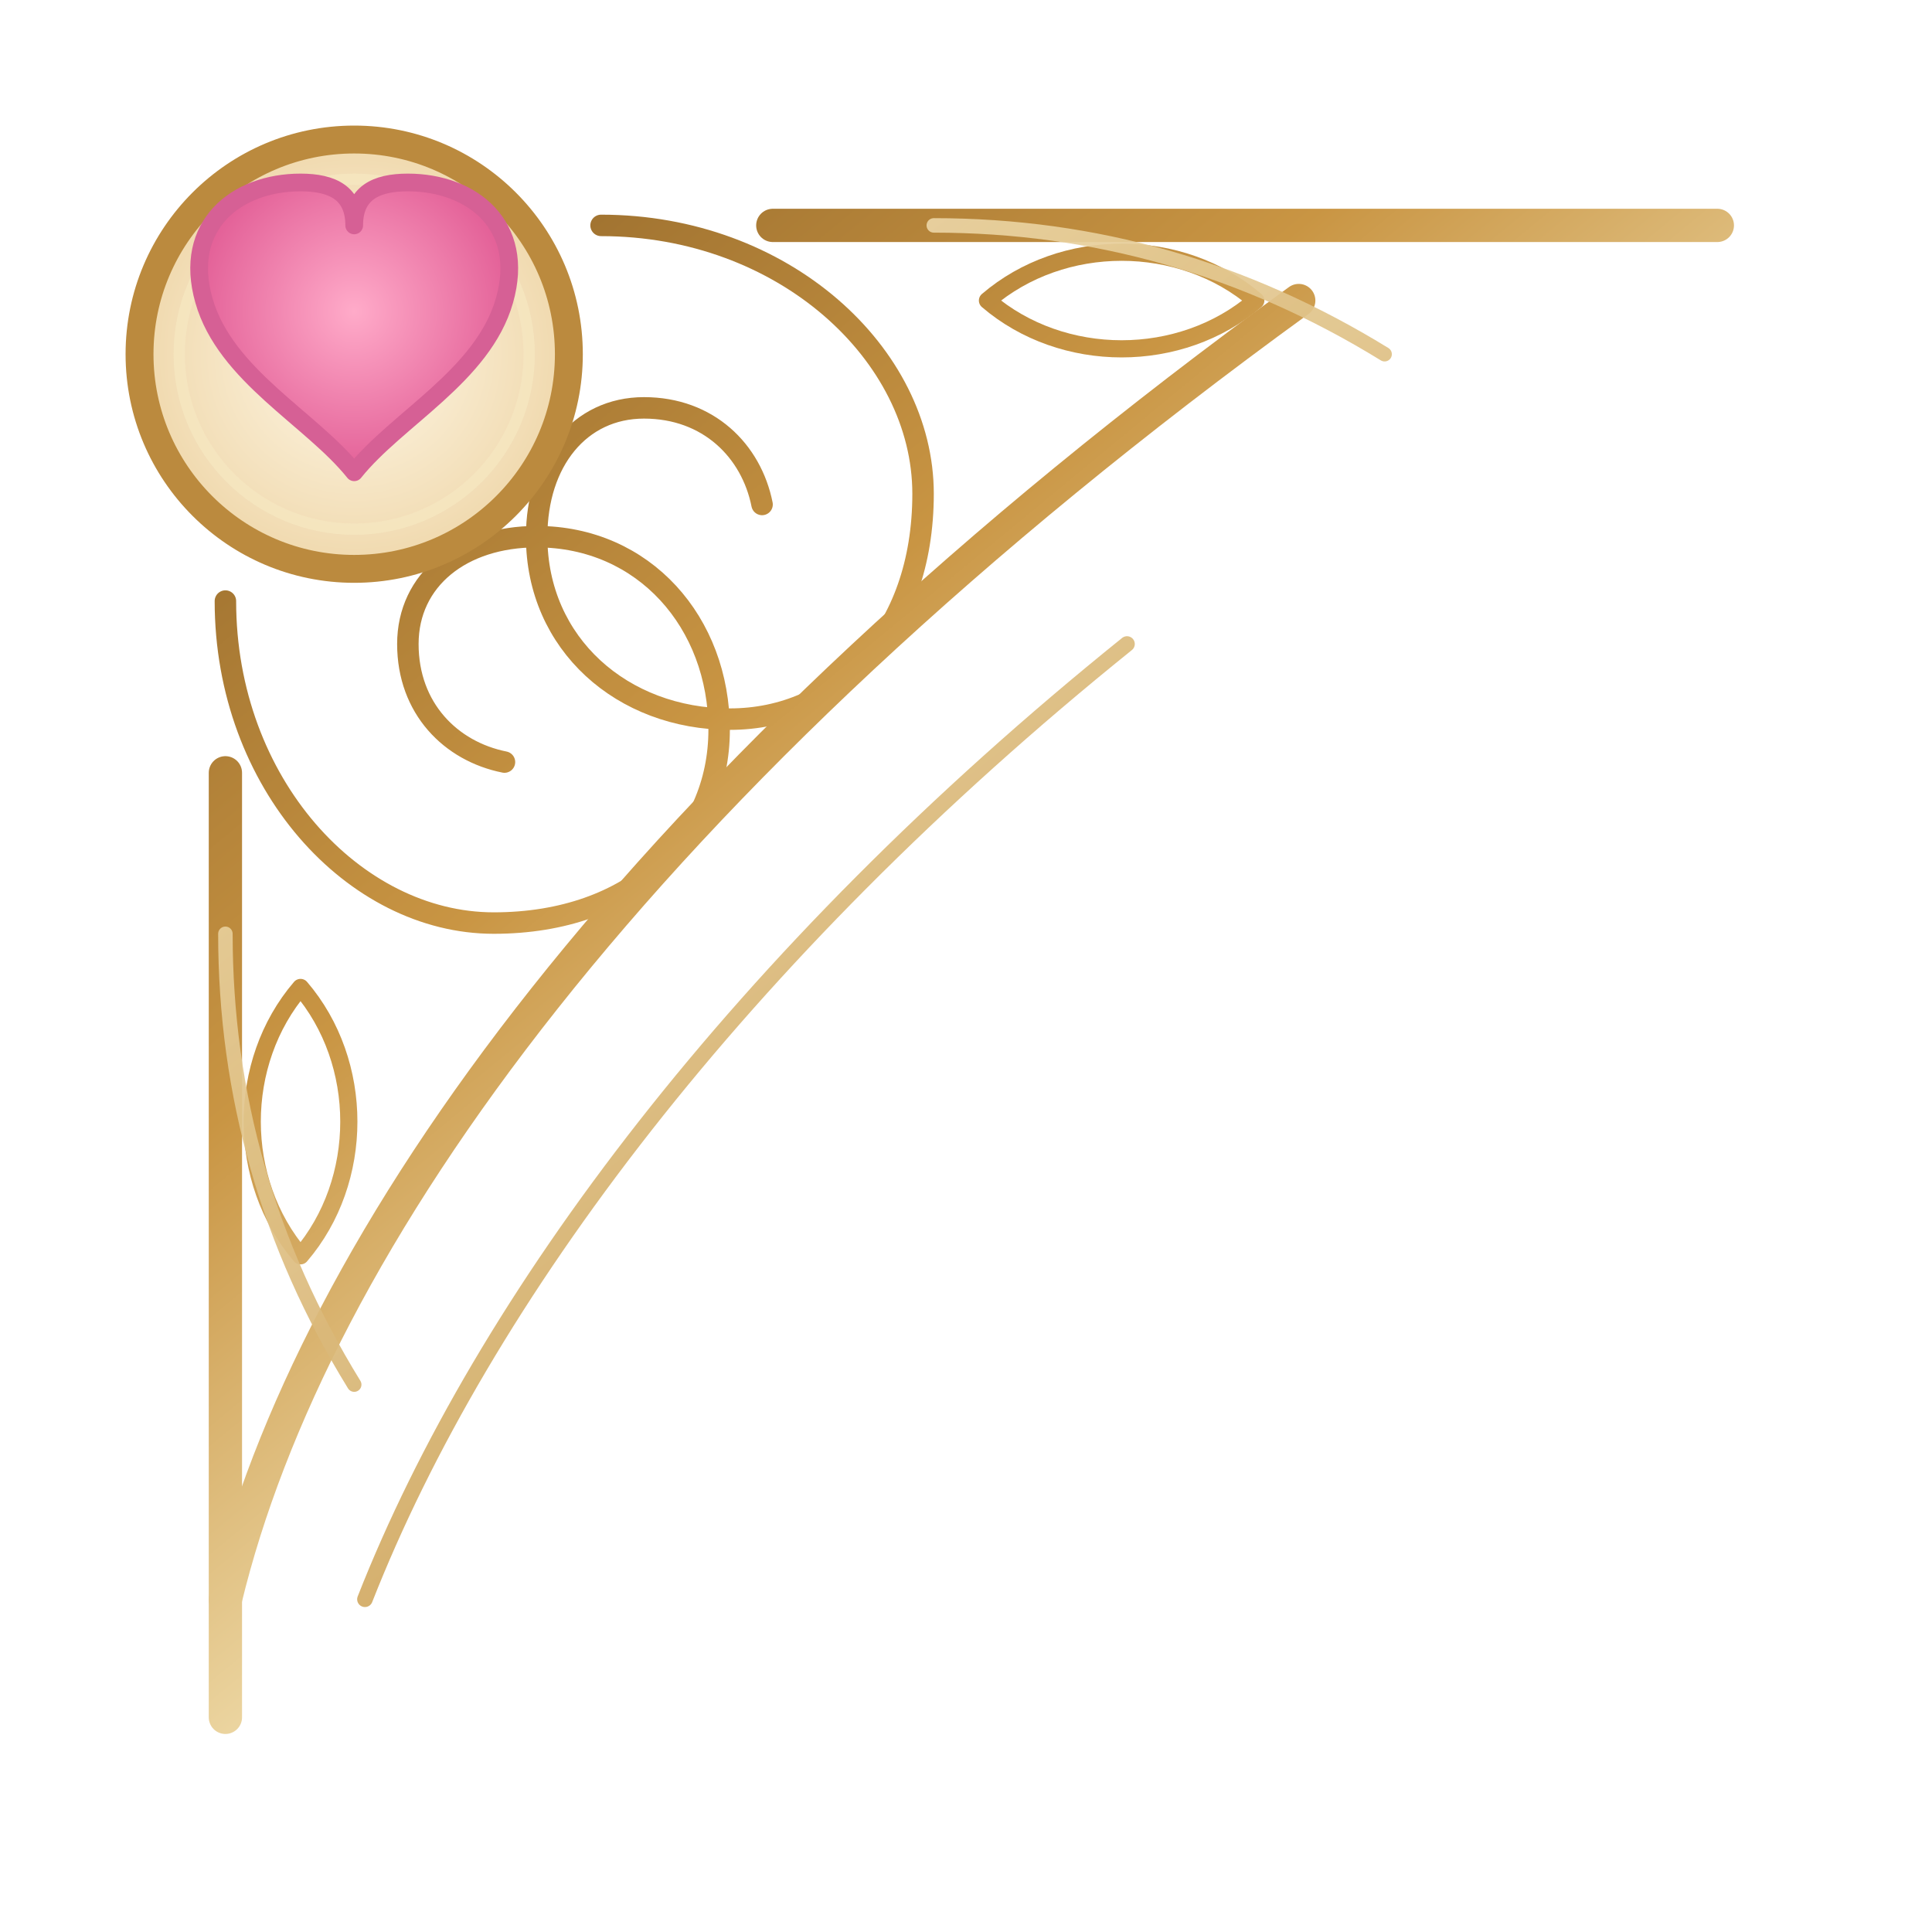
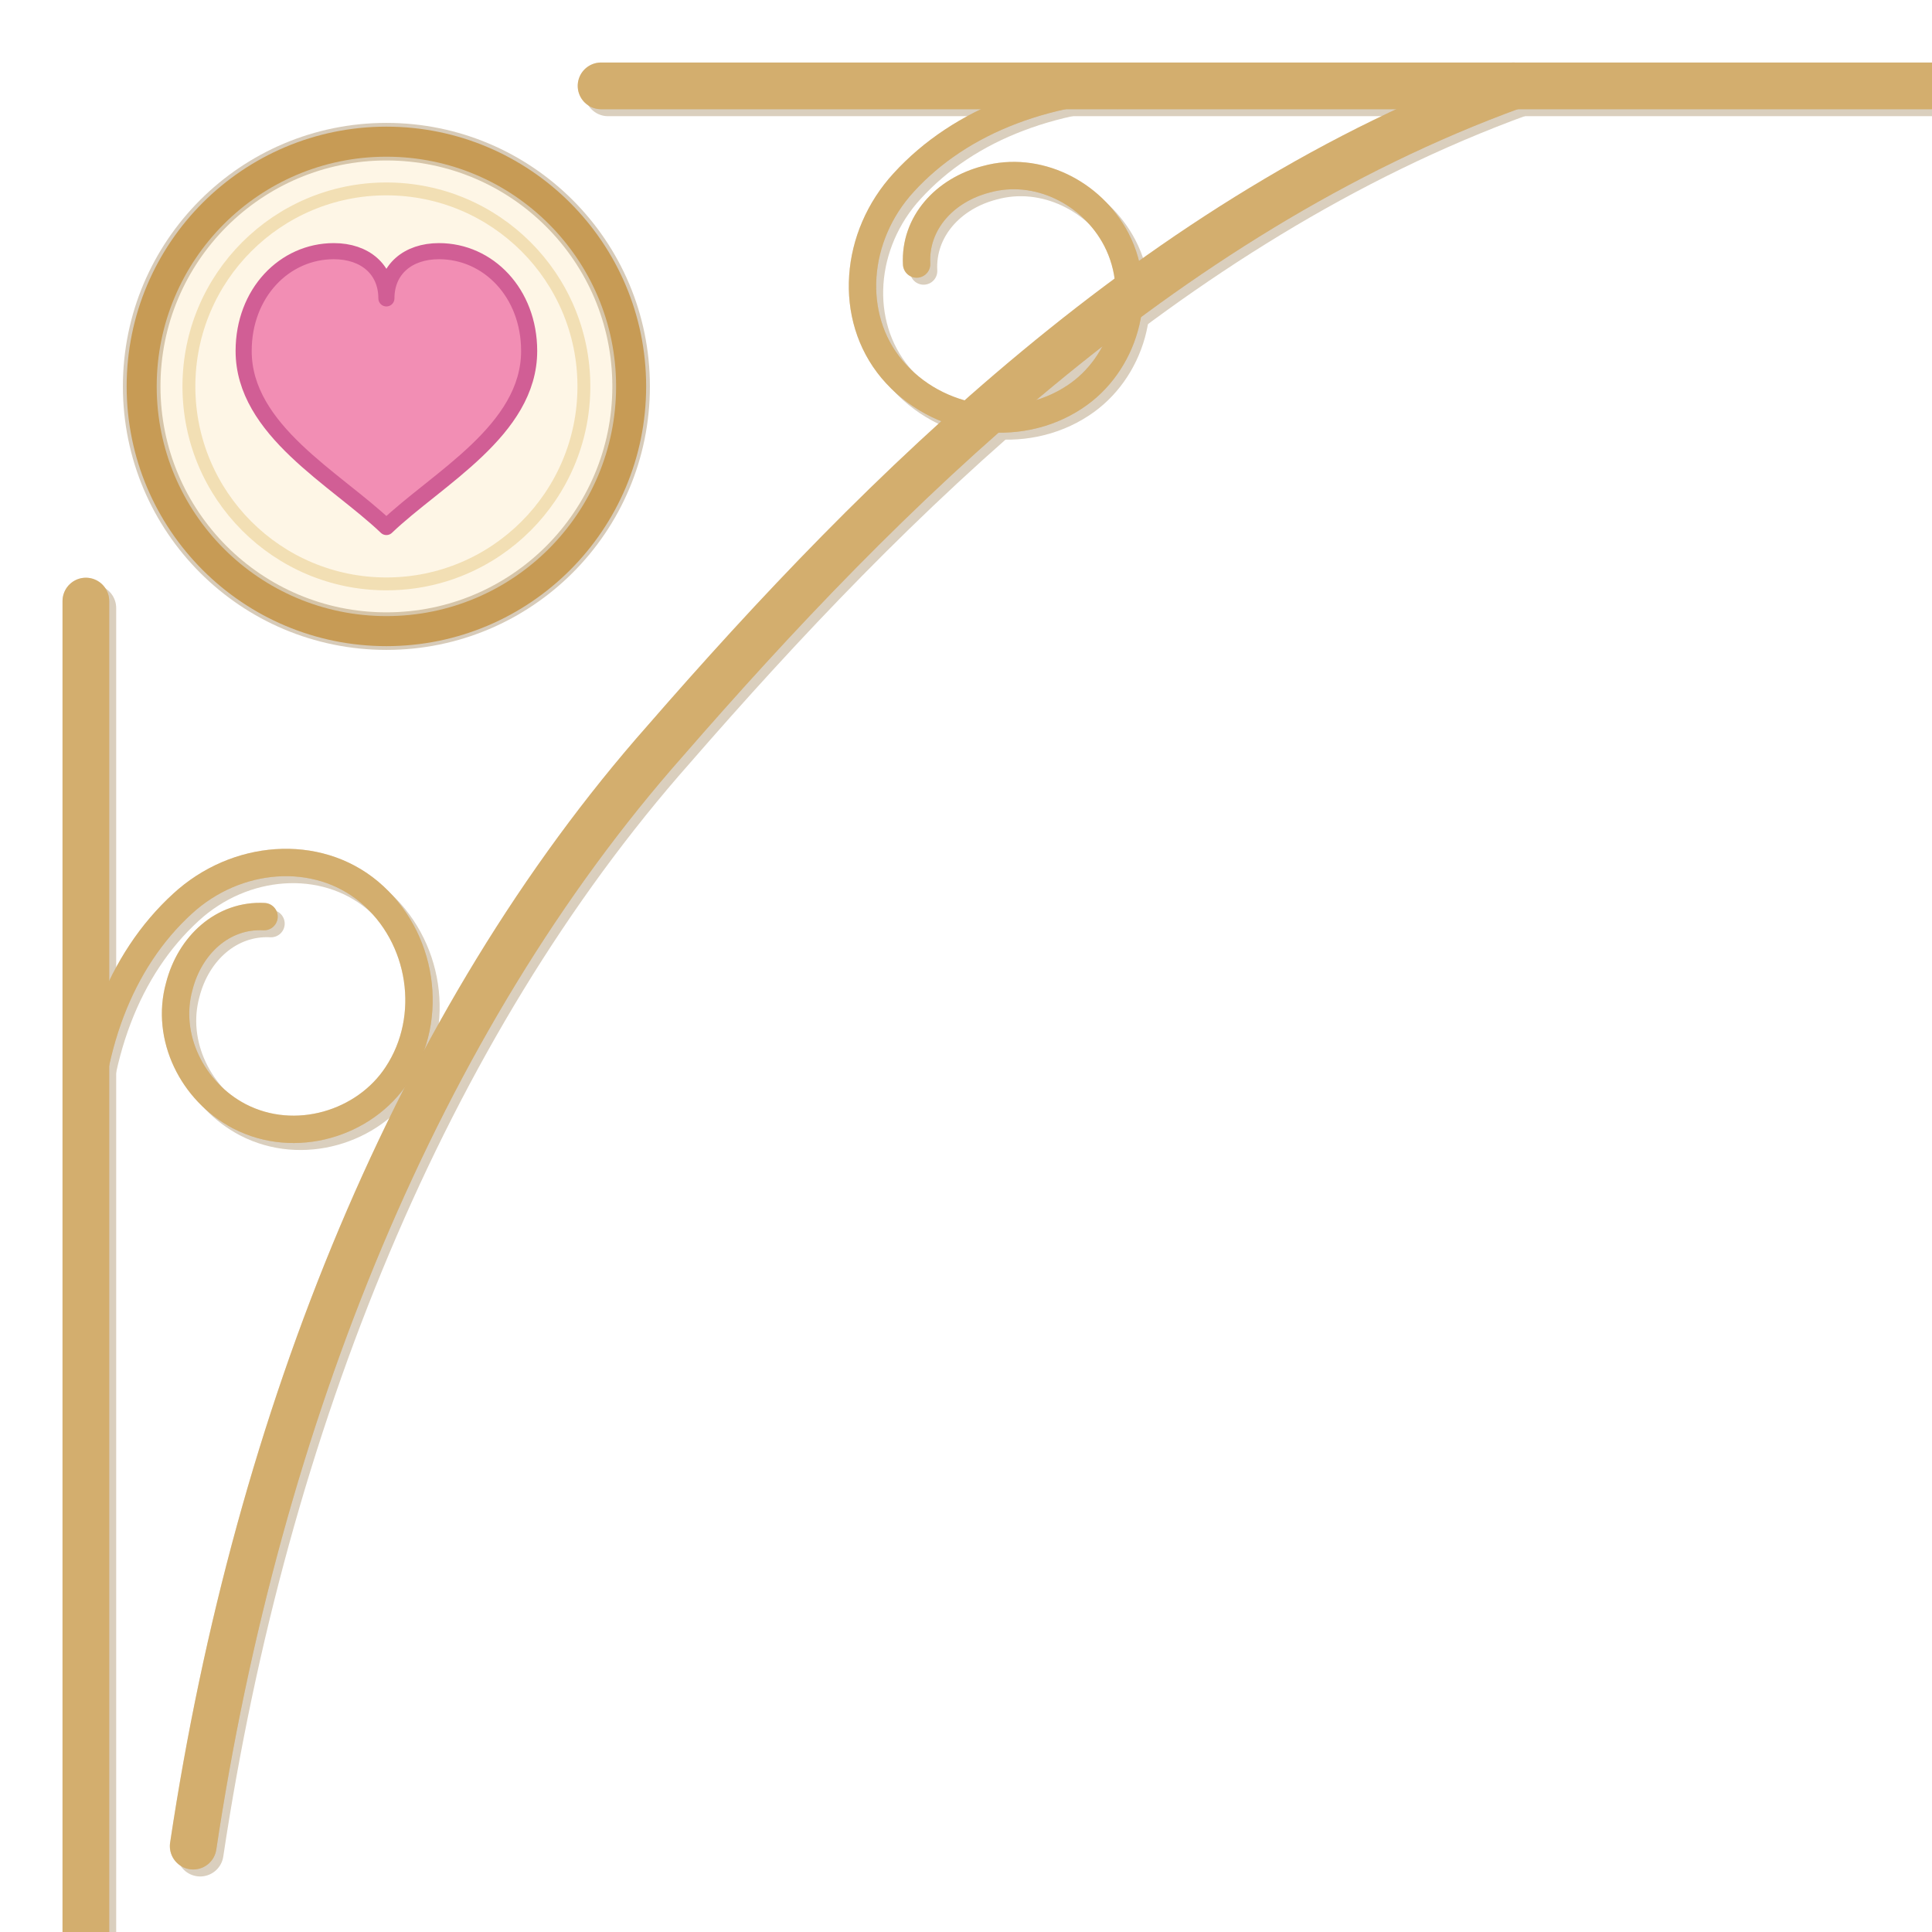
<svg xmlns="http://www.w3.org/2000/svg" width="180" height="180" viewBox="0 0 180 180" fill="none">
  <defs>
-     <linearGradient id="goldMain" x1="18" y1="18" x2="132" y2="156" gradientUnits="userSpaceOnUse">
-       <stop offset="0" stop-color="#8A6026" />
-       <stop offset="0.38" stop-color="#C99543" />
-       <stop offset="0.68" stop-color="#F2E1B2" />
-       <stop offset="1" stop-color="#A87430" />
-     </linearGradient>
-     <linearGradient id="goldAccent" x1="32" y1="22" x2="120" y2="136" gradientUnits="userSpaceOnUse">
-       <stop offset="0" stop-color="#F6E8C1" />
-       <stop offset="1" stop-color="#C49341" />
-     </linearGradient>
-     <radialGradient id="medallionBg" cx="0" cy="0" r="1" gradientUnits="userSpaceOnUse" gradientTransform="translate(33 33) rotate(90) scale(21)">
-       <stop offset="0" stop-color="#FFF8E8" />
-       <stop offset="1" stop-color="#EFD7AA" />
-     </radialGradient>
-     <radialGradient id="heartFill" cx="0" cy="0" r="1" gradientUnits="userSpaceOnUse" gradientTransform="translate(33 29) rotate(90) scale(16)">
-       <stop offset="0" stop-color="#FFABC9" />
-       <stop offset="1" stop-color="#E15B94" />
-     </radialGradient>
+     <g id="cornerLines" fill="none" stroke-linecap="round" stroke-linejoin="round">
+       <path d="M8 56V180" stroke-width="4.35" />
+       <path d="M56 8H180" stroke-width="4.35" />
+       <path d="M18 172C24 132 39 95 62 69C82 46 108 20 141 8" stroke-width="4.35" />
+     </g>
+     <g id="cornerCurls" fill="none" stroke-linecap="round" stroke-linejoin="round">
+       <path d="M108 8C97.8 8 89.5 11.2 84.2 17C79.6 22 79 29.5 83.1 34.4C87.3 39.4 94.8 40.5 100.1 37C104.7 34 106.7 27.5 104 22.3C101.7 17.9 96.6 15.4 91.9 16.7C88 17.7 85.2 20.8 85.4 24.6" stroke-width="2.55" />
+       <path d="M8 108C8 97.8 11.2 89.5 17 84.2C22 79.6 29.5 79 34.4 83.1C39.4 87.3 40.5 94.8 37 100.1C34 104.7 27.5 106.7 22.3 104C17.9 101.7 15.4 96.6 16.7 91.9C17.7 88 20.8 85.2 24.6 85.4" stroke-width="2.55" />
+     </g>
  </defs>
-   <g fill="none" stroke-linecap="round" stroke-linejoin="round">
-     <path d="M21 72V160" stroke="url(#goldMain)" stroke-width="3.1" />
-     <path d="M72 21H160" stroke="url(#goldMain)" stroke-width="3.1" />
-     <path d="M21 149C29 116 59 73 121 28" stroke="url(#goldMain)" stroke-width="3.1" />
-     <path d="M34 149C45 121 69 89 105 60" stroke="url(#goldAccent)" stroke-width="1.45" opacity="0.94" />
-     <path d="M56 21C73 21 86 33 86 46C86 59 78 67 68 67C58 67 50 60 50 50C50 43 54 38 60 38C66 38 70 42 71 47" stroke="url(#goldMain)" stroke-width="2" />
-     <path d="M21 56C21 73 33 86 46 86C59 86 67 78 67 68C67 58 60 50 50 50C43 50 38 54 38 60C38 66 42 70 47 71" stroke="url(#goldMain)" stroke-width="2" />
-     <path d="M92 28C99 22 110 22 117 28C110 34 99 34 92 28Z" stroke="url(#goldMain)" stroke-width="1.6" />
-     <path d="M28 92C22 99 22 110 28 117C34 110 34 99 28 92Z" stroke="url(#goldMain)" stroke-width="1.6" />
-     <path d="M87 21C102 21 116 25 129 33" stroke="url(#goldAccent)" stroke-width="1.35" opacity="0.92" />
-     <path d="M21 87C21 102 25 116 33 129" stroke="url(#goldAccent)" stroke-width="1.35" opacity="0.92" />
+   <g transform="translate(0.65 0.65)" opacity="0.32" stroke="#8A6732">
+     <use href="#cornerLines" />
+     <use href="#cornerCurls" />
  </g>
-   <g>
-     <circle cx="33" cy="33" r="20" fill="url(#medallionBg)" stroke="#BB8A3E" stroke-width="2.6" />
-     <circle cx="33" cy="33" r="16.3" stroke="#F5E6BF" stroke-width="1.05" opacity="0.92" />
-     <path d="M33 44C29 39 21 35 19 28C17 21 22 17 28 17C31 17 33 18 33 21C33 18 35 17 38 17C44 17 49 21 47 28C45 35 37 39 33 44Z" fill="url(#heartFill)" stroke="#D66095" stroke-width="1.65" stroke-linejoin="round" />
+   <g stroke="#C79B55">
+     <use href="#cornerLines" />
+     <use href="#cornerCurls" />
+   </g>
+   <g opacity="0.28" stroke="#F1DDB0">
+     <use href="#cornerLines" />
+     <use href="#cornerCurls" />
+   </g>
+   <g transform="translate(36 36)">
+     <circle r="22.8" fill="#FEF6E6" />
+     <circle r="22.8" fill="none" stroke="#8A6732" stroke-width="3.5" opacity="0.34" />
+     <circle r="22.8" fill="none" stroke="#C79B55" stroke-width="2.8" />
+     <circle r="18.4" fill="none" stroke="#F1DDB0" stroke-width="1.2" opacity="0.92" />
+     <path d="M0 13.8C-4.7 9.3 -13.3 4.8 -13.3 -2.6C-13.3 -8 -9.5 -11.9 -4.9 -11.9C-2 -11.9 0 -10.2 0 -7.5C0 -10.2 2 -11.9 4.9 -11.9C9.5 -11.9 13.3 -8 13.3 -2.6C13.3 4.8 4.7 9.3 0 13.8Z" transform="translate(0 -0.7)" fill="#F28EB4" stroke="#D15E95" stroke-width="1.5" stroke-linejoin="round" />
  </g>
</svg>
